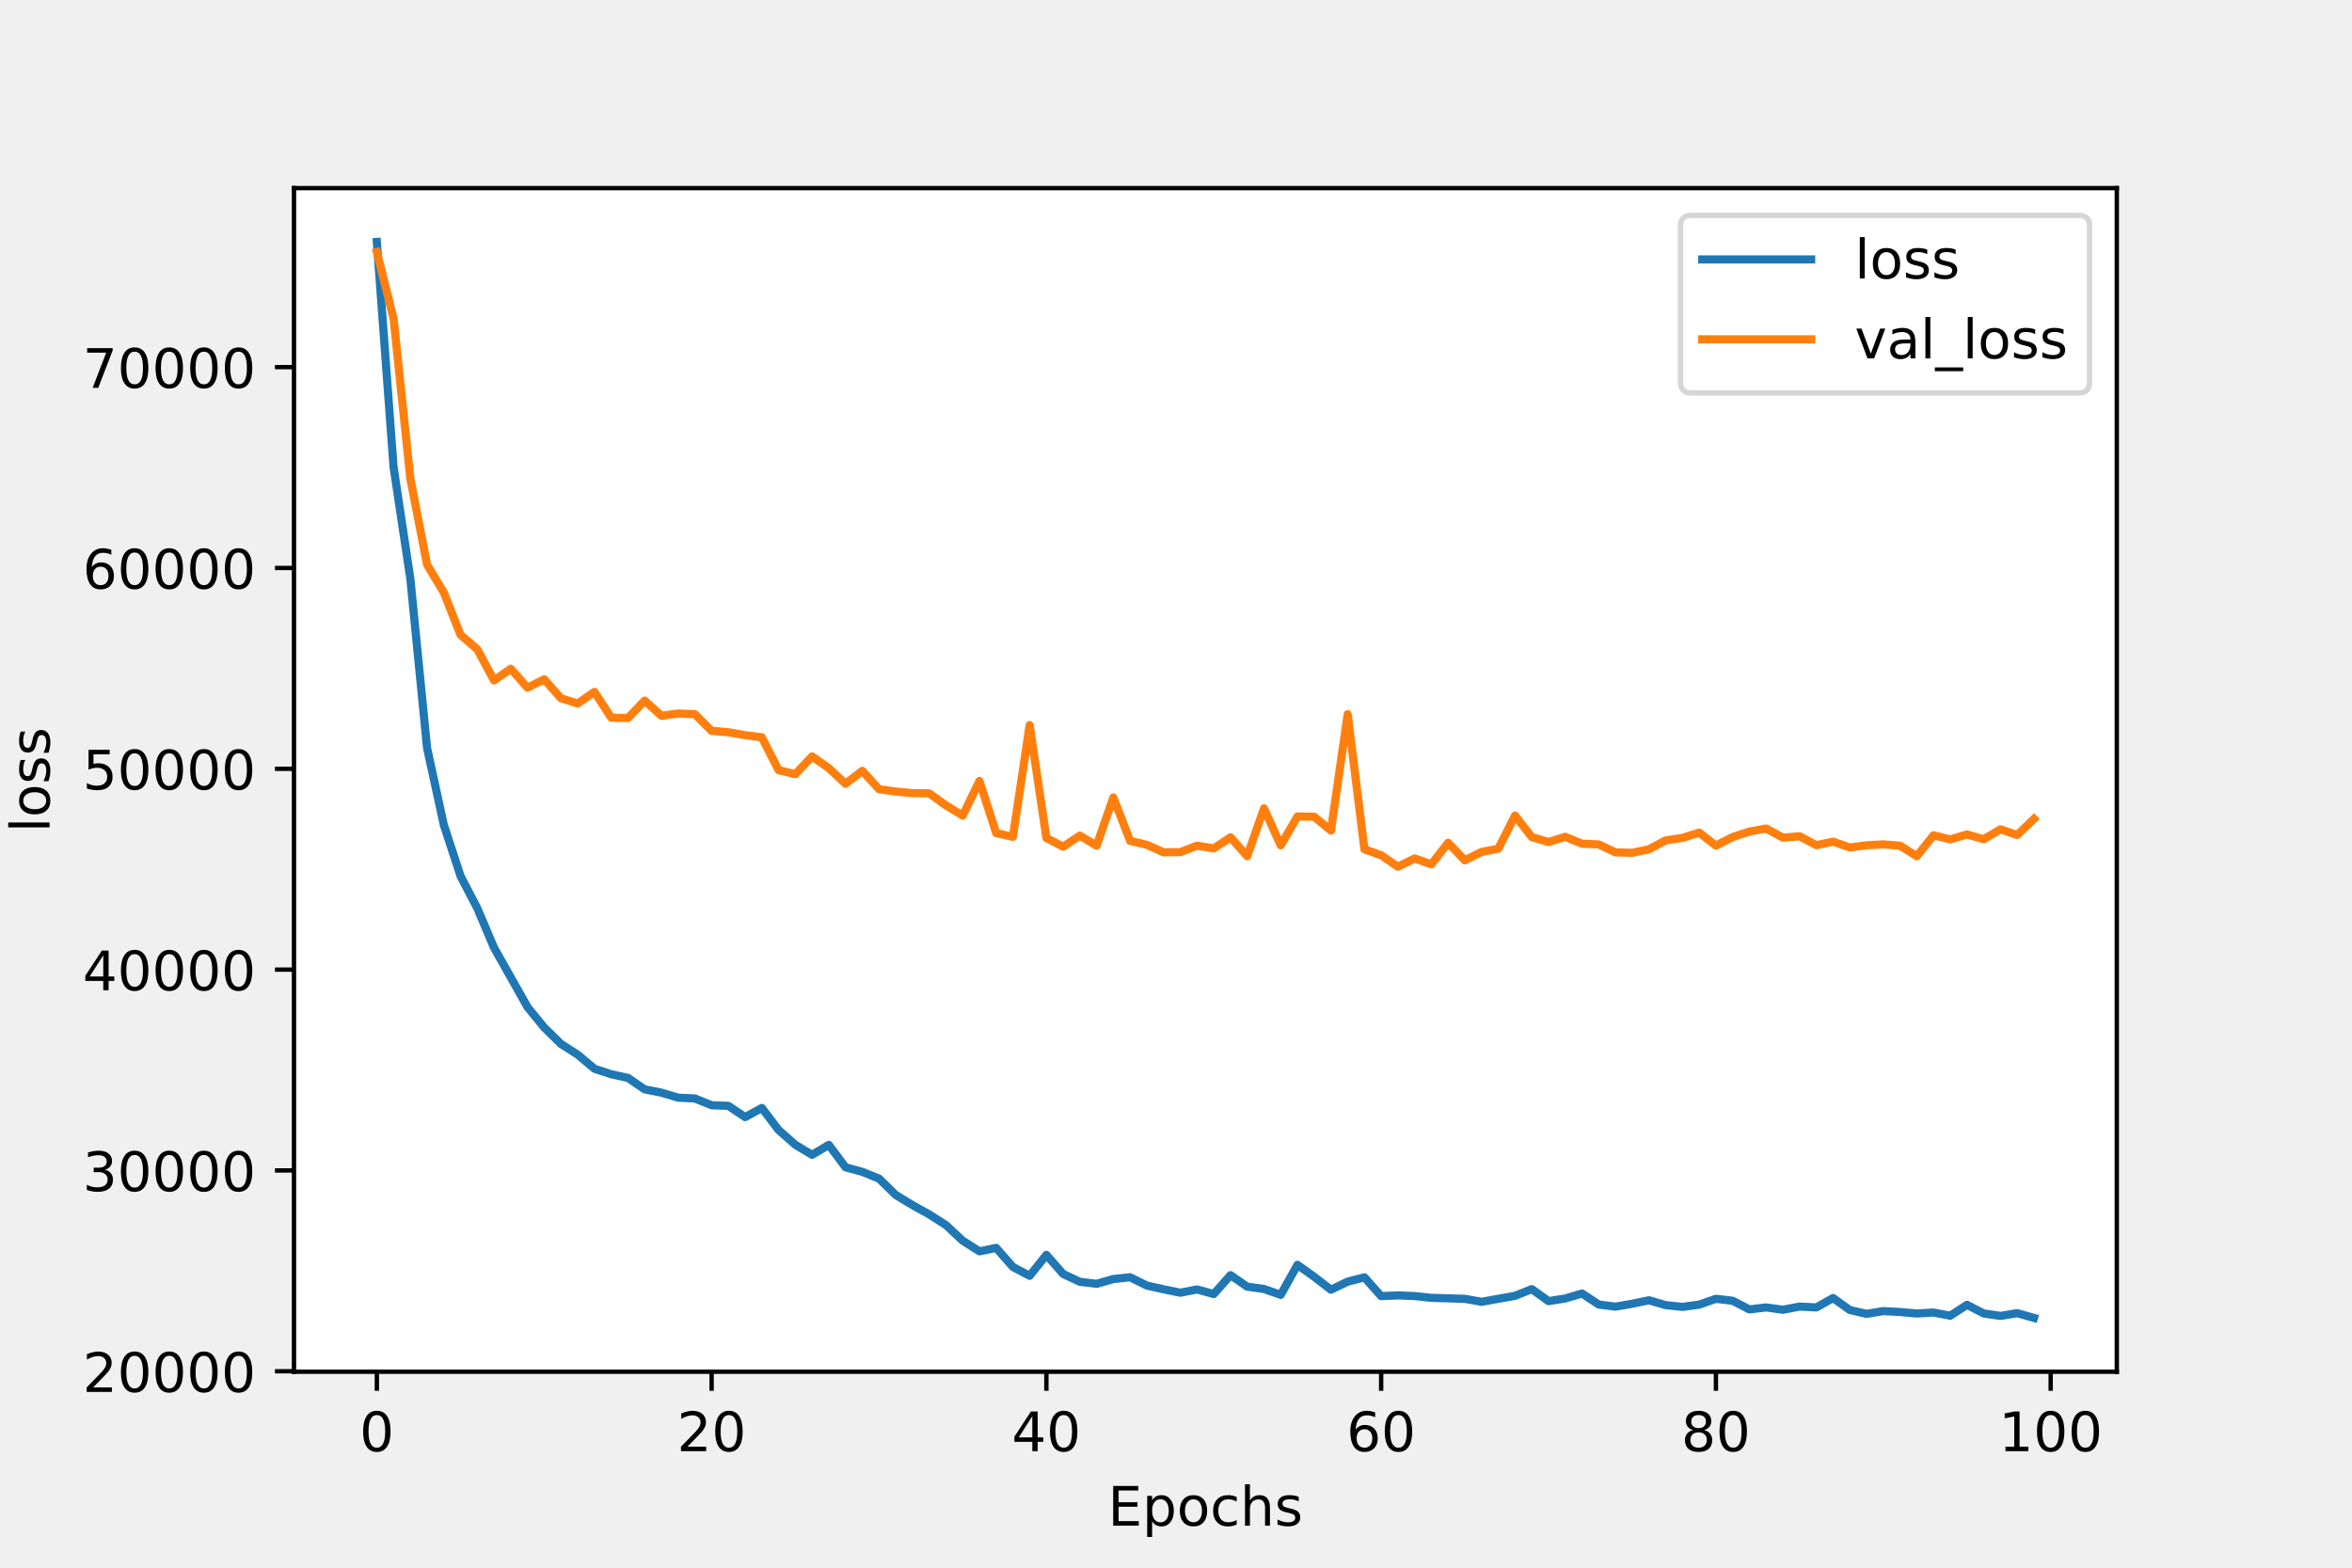
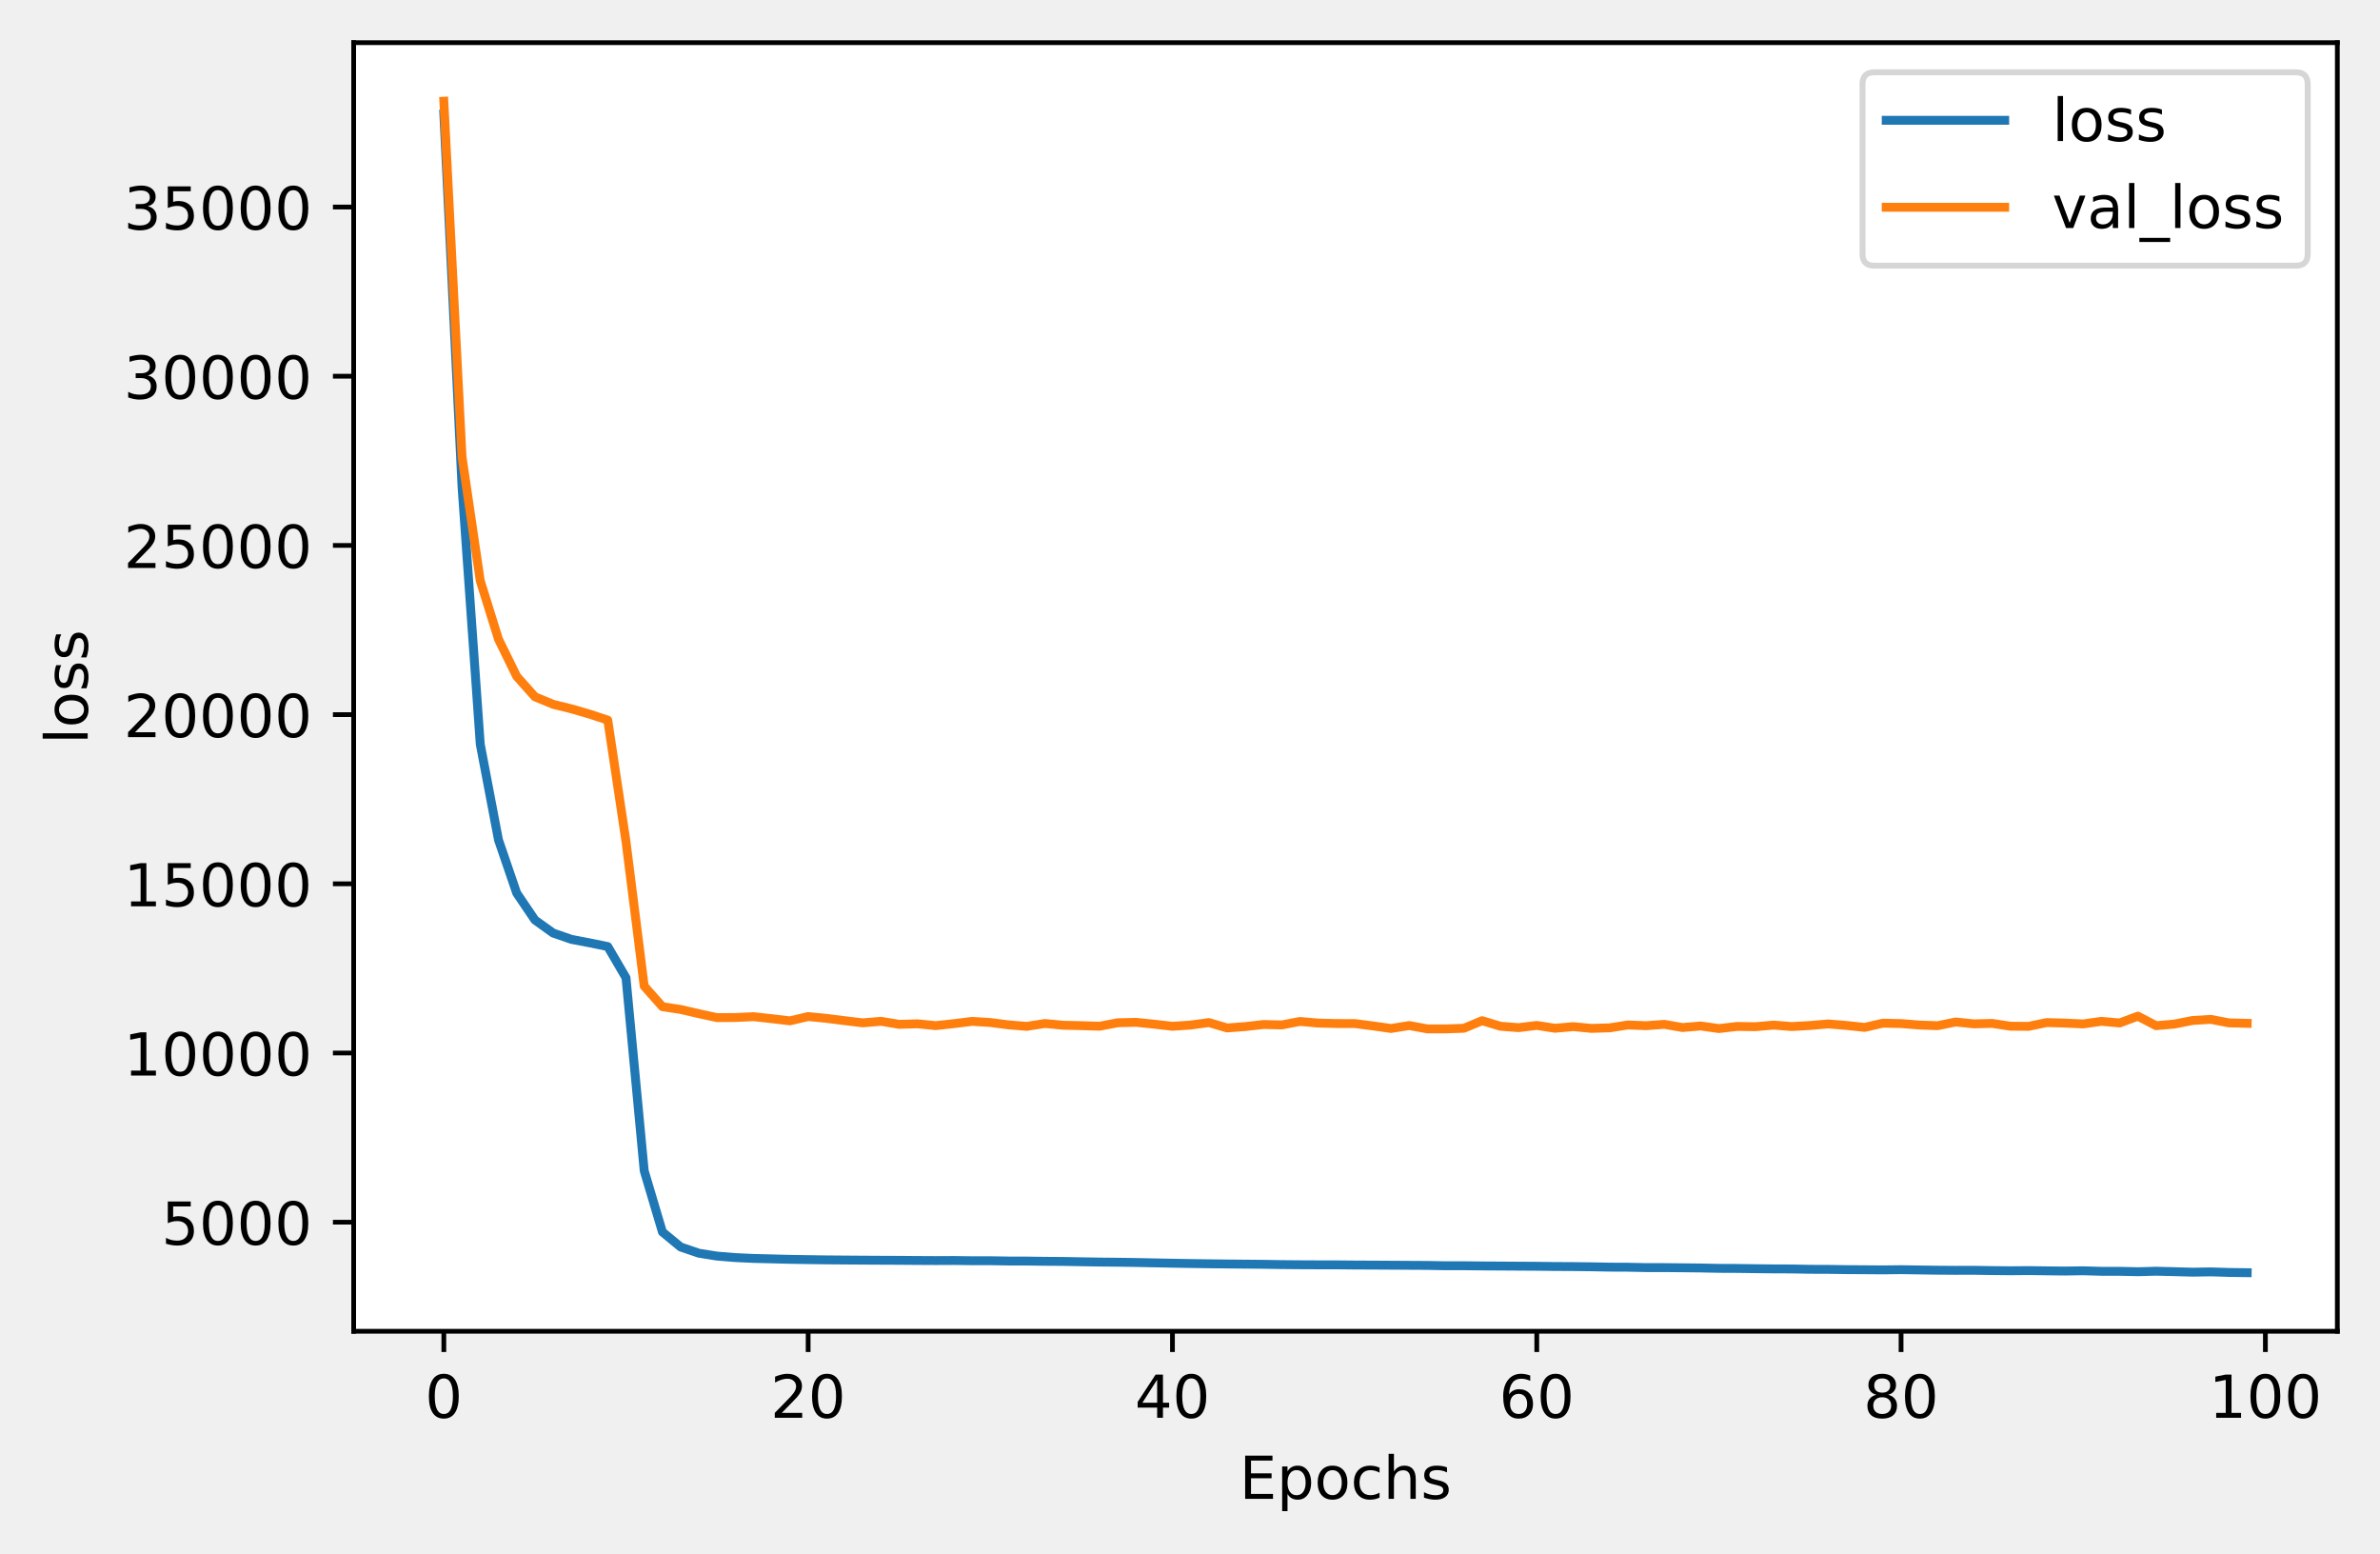
- <svg xmlns="http://www.w3.org/2000/svg" xmlns:xlink="http://www.w3.org/1999/xlink" height="288pt" version="1.1" viewBox="0 0 432 288" width="432pt">
+ <svg xmlns="http://www.w3.org/2000/svg" xmlns:xlink="http://www.w3.org/1999/xlink" height="262.196pt" version="1.1" viewBox="0 0 401.691 262.196" width="401.691pt">
  <defs>
    <style type="text/css">*{stroke-linecap:butt;stroke-linejoin:round;}</style>
  </defs>
  <g id="figure_1">
    <g id="patch_1">
-       <path d="M 0 288  L 432 288  L 432 0  L 0 0  z " style="fill:none;" />
+       <path d="M 0 262.196  L 401.691 262.196  L 401.691 0  L 0 0  z " style="fill:none;" />
    </g>
    <g id="axes_1">
      <g id="patch_2">
-         <path d="M 54 252  L 388.8 252  L 388.8 34.56  L 54 34.56  z " style="fill:#ffffff;" />
+         <path d="M 59.691 224.64  L 394.491 224.64  L 394.491 7.2  L 59.691 7.2  z " style="fill:#ffffff;" />
      </g>
      <g id="matplotlib.axis_1">
        <g id="xtick_1">
          <g id="line2d_1">
            <defs>
-               <path d="M 0 0  L 0 3.5  " id="m9d37ea3f19" style="stroke:#000000;stroke-width:0.8;" />
-             </defs>
-             <g>
-               <use style="stroke:#000000;stroke-width:0.8;" x="69.218" xlink:href="#m9d37ea3f19" y="252" />
+               <path d="M 0 0  L 0 3.5  " id="m292ec22b53" style="stroke:#000000;stroke-width:0.8;" />
+             </defs>
+             <g>
+               <use style="stroke:#000000;stroke-width:0.8;" x="74.909" xlink:href="#m292ec22b53" y="224.64" />
            </g>
          </g>
          <g id="text_1">
-             <g transform="translate(66.03693 266.5984)scale(0.1 -0.1)">
+             <g transform="translate(71.72756 239.2384)scale(0.1 -0.1)">
              <defs>
                <path d="M 31.781 66.406  Q 24.172 66.406 20.328 58.906  Q 16.5 51.422 16.5 36.375  Q 16.5 21.391 20.328 13.891  Q 24.172 6.391 31.781 6.391  Q 39.453 6.391 43.281 13.891  Q 47.125 21.391 47.125 36.375  Q 47.125 51.422 43.281 58.906  Q 39.453 66.406 31.781 66.406  z M 31.781 74.219  Q 44.047 74.219 50.516 64.516  Q 56.984 54.828 56.984 36.375  Q 56.984 17.969 50.516 8.266  Q 44.047 -1.422 31.781 -1.422  Q 19.531 -1.422 13.062 8.266  Q 6.594 17.969 6.594 36.375  Q 6.594 54.828 13.062 64.516  Q 19.531 74.219 31.781 74.219  z " id="DejaVuSans-48" />
              </defs>
              <use xlink:href="#DejaVuSans-48" />
            </g>
          </g>
        </g>
        <g id="xtick_2">
          <g id="line2d_2">
            <g>
-               <use style="stroke:#000000;stroke-width:0.8;" x="130.706" xlink:href="#m9d37ea3f19" y="252" />
+               <use style="stroke:#000000;stroke-width:0.8;" x="136.396" xlink:href="#m292ec22b53" y="224.64" />
            </g>
          </g>
          <g id="text_2">
-             <g transform="translate(124.3433 266.5984)scale(0.1 -0.1)">
+             <g transform="translate(130.0339 239.2384)scale(0.1 -0.1)">
              <defs>
                <path d="M 19.188 8.297  L 53.609 8.297  L 53.609 0  L 7.328 0  L 7.328 8.297  Q 12.938 14.109 22.625 23.891  Q 32.328 33.688 34.812 36.531  Q 39.547 41.844 41.422 45.531  Q 43.312 49.219 43.312 52.781  Q 43.312 58.594 39.234 62.25  Q 35.156 65.922 28.609 65.922  Q 23.969 65.922 18.812 64.312  Q 13.672 62.703 7.812 59.422  L 7.812 69.391  Q 13.766 71.781 18.938 73  Q 24.125 74.219 28.422 74.219  Q 39.75 74.219 46.484 68.547  Q 53.219 62.891 53.219 53.422  Q 53.219 48.922 51.531 44.891  Q 49.859 40.875 45.406 35.406  Q 44.188 33.984 37.641 27.219  Q 31.109 20.453 19.188 8.297  z " id="DejaVuSans-50" />
              </defs>
              <use xlink:href="#DejaVuSans-50" />
              <use x="63.623" xlink:href="#DejaVuSans-48" />
            </g>
          </g>
        </g>
        <g id="xtick_3">
          <g id="line2d_3">
            <g>
-               <use style="stroke:#000000;stroke-width:0.8;" x="192.193" xlink:href="#m9d37ea3f19" y="252" />
+               <use style="stroke:#000000;stroke-width:0.8;" x="197.884" xlink:href="#m292ec22b53" y="224.64" />
            </g>
          </g>
          <g id="text_3">
-             <g transform="translate(185.8309 266.5984)scale(0.1 -0.1)">
+             <g transform="translate(191.5215 239.2384)scale(0.1 -0.1)">
              <defs>
                <path d="M 37.797 64.312  L 12.891 25.391  L 37.797 25.391  z M 35.203 72.906  L 47.609 72.906  L 47.609 25.391  L 58.016 25.391  L 58.016 17.188  L 47.609 17.188  L 47.609 0  L 37.797 0  L 37.797 17.188  L 4.891 17.188  L 4.891 26.703  z " id="DejaVuSans-52" />
              </defs>
              <use xlink:href="#DejaVuSans-52" />
              <use x="63.623" xlink:href="#DejaVuSans-48" />
            </g>
          </g>
        </g>
        <g id="xtick_4">
          <g id="line2d_4">
            <g>
-               <use style="stroke:#000000;stroke-width:0.8;" x="253.681" xlink:href="#m9d37ea3f19" y="252" />
+               <use style="stroke:#000000;stroke-width:0.8;" x="259.372" xlink:href="#m292ec22b53" y="224.64" />
            </g>
          </g>
          <g id="text_4">
-             <g transform="translate(247.3185 266.5984)scale(0.1 -0.1)">
+             <g transform="translate(253.0091 239.2384)scale(0.1 -0.1)">
              <defs>
                <path d="M 33.016 40.375  Q 26.375 40.375 22.484 35.828  Q 18.609 31.297 18.609 23.391  Q 18.609 15.531 22.484 10.953  Q 26.375 6.391 33.016 6.391  Q 39.656 6.391 43.531 10.953  Q 47.406 15.531 47.406 23.391  Q 47.406 31.297 43.531 35.828  Q 39.656 40.375 33.016 40.375  z M 52.594 71.297  L 52.594 62.312  Q 48.875 64.062 45.094 64.984  Q 41.312 65.922 37.594 65.922  Q 27.828 65.922 22.672 59.328  Q 17.531 52.734 16.797 39.406  Q 19.672 43.656 24.016 45.922  Q 28.375 48.188 33.594 48.188  Q 44.578 48.188 50.953 41.516  Q 57.328 34.859 57.328 23.391  Q 57.328 12.156 50.688 5.359  Q 44.047 -1.422 33.016 -1.422  Q 20.359 -1.422 13.672 8.266  Q 6.984 17.969 6.984 36.375  Q 6.984 53.656 15.188 63.938  Q 23.391 74.219 37.203 74.219  Q 40.922 74.219 44.703 73.484  Q 48.484 72.75 52.594 71.297  z " id="DejaVuSans-54" />
              </defs>
              <use xlink:href="#DejaVuSans-54" />
              <use x="63.623" xlink:href="#DejaVuSans-48" />
            </g>
          </g>
        </g>
        <g id="xtick_5">
          <g id="line2d_5">
            <g>
-               <use style="stroke:#000000;stroke-width:0.8;" x="315.169" xlink:href="#m9d37ea3f19" y="252" />
+               <use style="stroke:#000000;stroke-width:0.8;" x="320.859" xlink:href="#m292ec22b53" y="224.64" />
            </g>
          </g>
          <g id="text_5">
-             <g transform="translate(308.8061 266.5984)scale(0.1 -0.1)">
+             <g transform="translate(314.4967 239.2384)scale(0.1 -0.1)">
              <defs>
                <path d="M 31.781 34.625  Q 24.75 34.625 20.719 30.859  Q 16.703 27.094 16.703 20.516  Q 16.703 13.922 20.719 10.156  Q 24.75 6.391 31.781 6.391  Q 38.812 6.391 42.859 10.172  Q 46.922 13.969 46.922 20.516  Q 46.922 27.094 42.891 30.859  Q 38.875 34.625 31.781 34.625  z M 21.922 38.812  Q 15.578 40.375 12.031 44.719  Q 8.5 49.078 8.5 55.328  Q 8.5 64.062 14.719 69.141  Q 20.953 74.219 31.781 74.219  Q 42.672 74.219 48.875 69.141  Q 55.078 64.062 55.078 55.328  Q 55.078 49.078 51.531 44.719  Q 48 40.375 41.703 38.812  Q 48.828 37.156 52.797 32.312  Q 56.781 27.484 56.781 20.516  Q 56.781 9.906 50.312 4.234  Q 43.844 -1.422 31.781 -1.422  Q 19.734 -1.422 13.25 4.234  Q 6.781 9.906 6.781 20.516  Q 6.781 27.484 10.781 32.312  Q 14.797 37.156 21.922 38.812  z M 18.312 54.391  Q 18.312 48.734 21.844 45.562  Q 25.391 42.391 31.781 42.391  Q 38.141 42.391 41.719 45.562  Q 45.312 48.734 45.312 54.391  Q 45.312 60.062 41.719 63.234  Q 38.141 66.406 31.781 66.406  Q 25.391 66.406 21.844 63.234  Q 18.312 60.062 18.312 54.391  z " id="DejaVuSans-56" />
              </defs>
              <use xlink:href="#DejaVuSans-56" />
              <use x="63.623" xlink:href="#DejaVuSans-48" />
            </g>
          </g>
        </g>
        <g id="xtick_6">
          <g id="line2d_6">
            <g>
-               <use style="stroke:#000000;stroke-width:0.8;" x="376.656" xlink:href="#m9d37ea3f19" y="252" />
+               <use style="stroke:#000000;stroke-width:0.8;" x="382.347" xlink:href="#m292ec22b53" y="224.64" />
            </g>
          </g>
          <g id="text_6">
-             <g transform="translate(367.1124 266.5984)scale(0.1 -0.1)">
+             <g transform="translate(372.8031 239.2384)scale(0.1 -0.1)">
              <defs>
                <path d="M 12.406 8.297  L 28.516 8.297  L 28.516 63.922  L 10.984 60.406  L 10.984 69.391  L 28.422 72.906  L 38.281 72.906  L 38.281 8.297  L 54.391 8.297  L 54.391 0  L 12.406 0  z " id="DejaVuSans-49" />
              </defs>
              <use xlink:href="#DejaVuSans-49" />
              <use x="63.623" xlink:href="#DejaVuSans-48" />
              <use x="127.246" xlink:href="#DejaVuSans-48" />
            </g>
          </g>
        </g>
        <g id="text_7">
-           <g transform="translate(203.4844 280.2766)scale(0.1 -0.1)">
+           <g transform="translate(209.175 252.9166)scale(0.1 -0.1)">
            <defs>
              <path d="M 9.812 72.906  L 55.906 72.906  L 55.906 64.594  L 19.672 64.594  L 19.672 43.016  L 54.391 43.016  L 54.391 34.719  L 19.672 34.719  L 19.672 8.297  L 56.781 8.297  L 56.781 0  L 9.812 0  z " id="DejaVuSans-69" />
              <path d="M 18.109 8.203  L 18.109 -20.797  L 9.078 -20.797  L 9.078 54.688  L 18.109 54.688  L 18.109 46.391  Q 20.953 51.266 25.266 53.625  Q 29.594 56 35.594 56  Q 45.562 56 51.781 48.094  Q 58.016 40.188 58.016 27.297  Q 58.016 14.406 51.781 6.484  Q 45.562 -1.422 35.594 -1.422  Q 29.594 -1.422 25.266 0.953  Q 20.953 3.328 18.109 8.203  z M 48.688 27.297  Q 48.688 37.203 44.609 42.844  Q 40.531 48.484 33.406 48.484  Q 26.266 48.484 22.188 42.844  Q 18.109 37.203 18.109 27.297  Q 18.109 17.391 22.188 11.75  Q 26.266 6.109 33.406 6.109  Q 40.531 6.109 44.609 11.75  Q 48.688 17.391 48.688 27.297  z " id="DejaVuSans-112" />
              <path d="M 30.609 48.391  Q 23.391 48.391 19.188 42.75  Q 14.984 37.109 14.984 27.297  Q 14.984 17.484 19.156 11.844  Q 23.344 6.203 30.609 6.203  Q 37.797 6.203 41.984 11.859  Q 46.188 17.531 46.188 27.297  Q 46.188 37.016 41.984 42.703  Q 37.797 48.391 30.609 48.391  z M 30.609 56  Q 42.328 56 49.016 48.375  Q 55.719 40.766 55.719 27.297  Q 55.719 13.875 49.016 6.219  Q 42.328 -1.422 30.609 -1.422  Q 18.844 -1.422 12.172 6.219  Q 5.516 13.875 5.516 27.297  Q 5.516 40.766 12.172 48.375  Q 18.844 56 30.609 56  z " id="DejaVuSans-111" />
              <path d="M 48.781 52.594  L 48.781 44.188  Q 44.969 46.297 41.141 47.344  Q 37.312 48.391 33.406 48.391  Q 24.656 48.391 19.812 42.844  Q 14.984 37.312 14.984 27.297  Q 14.984 17.281 19.812 11.734  Q 24.656 6.203 33.406 6.203  Q 37.312 6.203 41.141 7.25  Q 44.969 8.297 48.781 10.406  L 48.781 2.094  Q 45.016 0.344 40.984 -0.531  Q 36.969 -1.422 32.422 -1.422  Q 20.062 -1.422 12.781 6.344  Q 5.516 14.109 5.516 27.297  Q 5.516 40.672 12.859 48.328  Q 20.219 56 33.016 56  Q 37.156 56 41.109 55.141  Q 45.062 54.297 48.781 52.594  z " id="DejaVuSans-99" />
              <path d="M 54.891 33.016  L 54.891 0  L 45.906 0  L 45.906 32.719  Q 45.906 40.484 42.875 44.328  Q 39.844 48.188 33.797 48.188  Q 26.516 48.188 22.312 43.547  Q 18.109 38.922 18.109 30.906  L 18.109 0  L 9.078 0  L 9.078 75.984  L 18.109 75.984  L 18.109 46.188  Q 21.344 51.125 25.703 53.562  Q 30.078 56 35.797 56  Q 45.219 56 50.047 50.172  Q 54.891 44.344 54.891 33.016  z " id="DejaVuSans-104" />
              <path d="M 44.281 53.078  L 44.281 44.578  Q 40.484 46.531 36.375 47.5  Q 32.281 48.484 27.875 48.484  Q 21.188 48.484 17.844 46.438  Q 14.5 44.391 14.5 40.281  Q 14.5 37.156 16.891 35.375  Q 19.281 33.594 26.516 31.984  L 29.594 31.297  Q 39.156 29.25 43.188 25.516  Q 47.219 21.781 47.219 15.094  Q 47.219 7.469 41.188 3.016  Q 35.156 -1.422 24.609 -1.422  Q 20.219 -1.422 15.453 -0.562  Q 10.688 0.297 5.422 2  L 5.422 11.281  Q 10.406 8.688 15.234 7.391  Q 20.062 6.109 24.812 6.109  Q 31.156 6.109 34.562 8.281  Q 37.984 10.453 37.984 14.406  Q 37.984 18.062 35.516 20.016  Q 33.062 21.969 24.703 23.781  L 21.578 24.516  Q 13.234 26.266 9.516 29.906  Q 5.812 33.547 5.812 39.891  Q 5.812 47.609 11.281 51.797  Q 16.75 56 26.812 56  Q 31.781 56 36.172 55.266  Q 40.578 54.547 44.281 53.078  z " id="DejaVuSans-115" />
            </defs>
            <use xlink:href="#DejaVuSans-69" />
            <use x="63.184" xlink:href="#DejaVuSans-112" />
            <use x="126.66" xlink:href="#DejaVuSans-111" />
            <use x="187.842" xlink:href="#DejaVuSans-99" />
            <use x="242.822" xlink:href="#DejaVuSans-104" />
            <use x="306.201" xlink:href="#DejaVuSans-115" />
          </g>
        </g>
      </g>
      <g id="matplotlib.axis_2">
        <g id="ytick_1">
          <g id="line2d_7">
            <defs>
-               <path d="M 0 0  L -3.5 0  " id="md86154ff56" style="stroke:#000000;stroke-width:0.8;" />
-             </defs>
-             <g>
-               <use style="stroke:#000000;stroke-width:0.8;" x="54" xlink:href="#md86154ff56" y="251.912" />
+               <path d="M 0 0  L -3.5 0  " id="mafc9e30950" style="stroke:#000000;stroke-width:0.8;" />
+             </defs>
+             <g>
+               <use style="stroke:#000000;stroke-width:0.8;" x="59.691" xlink:href="#mafc9e30950" y="206.235" />
            </g>
          </g>
          <g id="text_8">
-             <g transform="translate(15.1875 255.7113)scale(0.1 -0.1)">
-               <use xlink:href="#DejaVuSans-50" />
-               <use x="63.623" xlink:href="#DejaVuSans-48" />
-               <use x="127.246" xlink:href="#DejaVuSans-48" />
-               <use x="190.869" xlink:href="#DejaVuSans-48" />
-               <use x="254.492" xlink:href="#DejaVuSans-48" />
+             <g transform="translate(27.24063 210.0345)scale(0.1 -0.1)">
+               <defs>
+                 <path d="M 10.797 72.906  L 49.516 72.906  L 49.516 64.594  L 19.828 64.594  L 19.828 46.734  Q 21.969 47.469 24.109 47.828  Q 26.266 48.188 28.422 48.188  Q 40.625 48.188 47.75 41.5  Q 54.891 34.812 54.891 23.391  Q 54.891 11.625 47.562 5.094  Q 40.234 -1.422 26.906 -1.422  Q 22.312 -1.422 17.547 -0.641  Q 12.797 0.141 7.719 1.703  L 7.719 11.625  Q 12.109 9.234 16.797 8.062  Q 21.484 6.891 26.703 6.891  Q 35.156 6.891 40.078 11.328  Q 45.016 15.766 45.016 23.391  Q 45.016 31 40.078 35.438  Q 35.156 39.891 26.703 39.891  Q 22.75 39.891 18.812 39.016  Q 14.891 38.141 10.797 36.281  z " id="DejaVuSans-53" />
+               </defs>
+               <use xlink:href="#DejaVuSans-53" />
+               <use x="63.623" xlink:href="#DejaVuSans-48" />
+               <use x="127.246" xlink:href="#DejaVuSans-48" />
+               <use x="190.869" xlink:href="#DejaVuSans-48" />
            </g>
          </g>
        </g>
        <g id="ytick_2">
          <g id="line2d_8">
            <g>
-               <use style="stroke:#000000;stroke-width:0.8;" x="54" xlink:href="#md86154ff56" y="215.019" />
+               <use style="stroke:#000000;stroke-width:0.8;" x="59.691" xlink:href="#mafc9e30950" y="177.685" />
            </g>
          </g>
          <g id="text_9">
-             <g transform="translate(15.1875 218.8184)scale(0.1 -0.1)">
-               <defs>
-                 <path d="M 40.578 39.312  Q 47.656 37.797 51.625 33  Q 55.609 28.219 55.609 21.188  Q 55.609 10.406 48.188 4.484  Q 40.766 -1.422 27.094 -1.422  Q 22.516 -1.422 17.656 -0.516  Q 12.797 0.391 7.625 2.203  L 7.625 11.719  Q 11.719 9.328 16.594 8.109  Q 21.484 6.891 26.812 6.891  Q 36.078 6.891 40.938 10.547  Q 45.797 14.203 45.797 21.188  Q 45.797 27.641 41.281 31.266  Q 36.766 34.906 28.719 34.906  L 20.219 34.906  L 20.219 43.016  L 29.109 43.016  Q 36.375 43.016 40.234 45.922  Q 44.094 48.828 44.094 54.297  Q 44.094 59.906 40.109 62.906  Q 36.141 65.922 28.719 65.922  Q 24.656 65.922 20.016 65.031  Q 15.375 64.156 9.812 62.312  L 9.812 71.094  Q 15.438 72.656 20.344 73.438  Q 25.25 74.219 29.594 74.219  Q 40.828 74.219 47.359 69.109  Q 53.906 64.016 53.906 55.328  Q 53.906 49.266 50.438 45.094  Q 46.969 40.922 40.578 39.312  z " id="DejaVuSans-51" />
-               </defs>
-               <use xlink:href="#DejaVuSans-51" />
+             <g transform="translate(20.87813 181.4847)scale(0.1 -0.1)">
+               <use xlink:href="#DejaVuSans-49" />
              <use x="63.623" xlink:href="#DejaVuSans-48" />
              <use x="127.246" xlink:href="#DejaVuSans-48" />
              <use x="190.869" xlink:href="#DejaVuSans-48" />
              <use x="254.492" xlink:href="#DejaVuSans-48" />
            </g>
          </g>
        </g>
        <g id="ytick_3">
          <g id="line2d_9">
            <g>
-               <use style="stroke:#000000;stroke-width:0.8;" x="54" xlink:href="#md86154ff56" y="178.126" />
+               <use style="stroke:#000000;stroke-width:0.8;" x="59.691" xlink:href="#mafc9e30950" y="149.136" />
            </g>
          </g>
          <g id="text_10">
-             <g transform="translate(15.1875 181.9254)scale(0.1 -0.1)">
-               <use xlink:href="#DejaVuSans-52" />
-               <use x="63.623" xlink:href="#DejaVuSans-48" />
+             <g transform="translate(20.87813 152.9348)scale(0.1 -0.1)">
+               <use xlink:href="#DejaVuSans-49" />
+               <use x="63.623" xlink:href="#DejaVuSans-53" />
              <use x="127.246" xlink:href="#DejaVuSans-48" />
              <use x="190.869" xlink:href="#DejaVuSans-48" />
              <use x="254.492" xlink:href="#DejaVuSans-48" />
            </g>
          </g>
        </g>
        <g id="ytick_4">
          <g id="line2d_10">
            <g>
-               <use style="stroke:#000000;stroke-width:0.8;" x="54" xlink:href="#md86154ff56" y="141.233" />
+               <use style="stroke:#000000;stroke-width:0.8;" x="59.691" xlink:href="#mafc9e30950" y="120.586" />
            </g>
          </g>
          <g id="text_11">
-             <g transform="translate(15.1875 145.0325)scale(0.1 -0.1)">
-               <defs>
-                 <path d="M 10.797 72.906  L 49.516 72.906  L 49.516 64.594  L 19.828 64.594  L 19.828 46.734  Q 21.969 47.469 24.109 47.828  Q 26.266 48.188 28.422 48.188  Q 40.625 48.188 47.75 41.5  Q 54.891 34.812 54.891 23.391  Q 54.891 11.625 47.562 5.094  Q 40.234 -1.422 26.906 -1.422  Q 22.312 -1.422 17.547 -0.641  Q 12.797 0.141 7.719 1.703  L 7.719 11.625  Q 12.109 9.234 16.797 8.062  Q 21.484 6.891 26.703 6.891  Q 35.156 6.891 40.078 11.328  Q 45.016 15.766 45.016 23.391  Q 45.016 31 40.078 35.438  Q 35.156 39.891 26.703 39.891  Q 22.75 39.891 18.812 39.016  Q 14.891 38.141 10.797 36.281  z " id="DejaVuSans-53" />
-               </defs>
-               <use xlink:href="#DejaVuSans-53" />
+             <g transform="translate(20.87813 124.3849)scale(0.1 -0.1)">
+               <use xlink:href="#DejaVuSans-50" />
              <use x="63.623" xlink:href="#DejaVuSans-48" />
              <use x="127.246" xlink:href="#DejaVuSans-48" />
              <use x="190.869" xlink:href="#DejaVuSans-48" />
              <use x="254.492" xlink:href="#DejaVuSans-48" />
            </g>
          </g>
        </g>
        <g id="ytick_5">
          <g id="line2d_11">
            <g>
-               <use style="stroke:#000000;stroke-width:0.8;" x="54" xlink:href="#md86154ff56" y="104.34" />
+               <use style="stroke:#000000;stroke-width:0.8;" x="59.691" xlink:href="#mafc9e30950" y="92.036" />
            </g>
          </g>
          <g id="text_12">
-             <g transform="translate(15.1875 108.1395)scale(0.1 -0.1)">
-               <use xlink:href="#DejaVuSans-54" />
-               <use x="63.623" xlink:href="#DejaVuSans-48" />
+             <g transform="translate(20.87813 95.835)scale(0.1 -0.1)">
+               <use xlink:href="#DejaVuSans-50" />
+               <use x="63.623" xlink:href="#DejaVuSans-53" />
              <use x="127.246" xlink:href="#DejaVuSans-48" />
              <use x="190.869" xlink:href="#DejaVuSans-48" />
              <use x="254.492" xlink:href="#DejaVuSans-48" />
            </g>
          </g>
        </g>
        <g id="ytick_6">
          <g id="line2d_12">
            <g>
-               <use style="stroke:#000000;stroke-width:0.8;" x="54" xlink:href="#md86154ff56" y="67.447" />
+               <use style="stroke:#000000;stroke-width:0.8;" x="59.691" xlink:href="#mafc9e30950" y="63.486" />
            </g>
          </g>
          <g id="text_13">
-             <g transform="translate(15.1875 71.24656)scale(0.1 -0.1)">
-               <defs>
-                 <path d="M 8.203 72.906  L 55.078 72.906  L 55.078 68.703  L 28.609 0  L 18.312 0  L 43.219 64.594  L 8.203 64.594  z " id="DejaVuSans-55" />
-               </defs>
-               <use xlink:href="#DejaVuSans-55" />
-               <use x="63.623" xlink:href="#DejaVuSans-48" />
-               <use x="127.246" xlink:href="#DejaVuSans-48" />
-               <use x="190.869" xlink:href="#DejaVuSans-48" />
-               <use x="254.492" xlink:href="#DejaVuSans-48" />
-             </g>
-           </g>
-         </g>
-         <g id="text_14">
-           <g transform="translate(9.107812 152.9378)rotate(-90)scale(0.1 -0.1)">
+             <g transform="translate(20.87813 67.28512)scale(0.1 -0.1)">
+               <defs>
+                 <path d="M 40.578 39.312  Q 47.656 37.797 51.625 33  Q 55.609 28.219 55.609 21.188  Q 55.609 10.406 48.188 4.484  Q 40.766 -1.422 27.094 -1.422  Q 22.516 -1.422 17.656 -0.516  Q 12.797 0.391 7.625 2.203  L 7.625 11.719  Q 11.719 9.328 16.594 8.109  Q 21.484 6.891 26.812 6.891  Q 36.078 6.891 40.938 10.547  Q 45.797 14.203 45.797 21.188  Q 45.797 27.641 41.281 31.266  Q 36.766 34.906 28.719 34.906  L 20.219 34.906  L 20.219 43.016  L 29.109 43.016  Q 36.375 43.016 40.234 45.922  Q 44.094 48.828 44.094 54.297  Q 44.094 59.906 40.109 62.906  Q 36.141 65.922 28.719 65.922  Q 24.656 65.922 20.016 65.031  Q 15.375 64.156 9.812 62.312  L 9.812 71.094  Q 15.438 72.656 20.344 73.438  Q 25.25 74.219 29.594 74.219  Q 40.828 74.219 47.359 69.109  Q 53.906 64.016 53.906 55.328  Q 53.906 49.266 50.438 45.094  Q 46.969 40.922 40.578 39.312  z " id="DejaVuSans-51" />
+               </defs>
+               <use xlink:href="#DejaVuSans-51" />
+               <use x="63.623" xlink:href="#DejaVuSans-48" />
+               <use x="127.246" xlink:href="#DejaVuSans-48" />
+               <use x="190.869" xlink:href="#DejaVuSans-48" />
+               <use x="254.492" xlink:href="#DejaVuSans-48" />
+             </g>
+           </g>
+         </g>
+         <g id="ytick_7">
+           <g id="line2d_13">
+             <g>
+               <use style="stroke:#000000;stroke-width:0.8;" x="59.691" xlink:href="#mafc9e30950" y="34.936" />
+             </g>
+           </g>
+           <g id="text_14">
+             <g transform="translate(20.87813 38.73523)scale(0.1 -0.1)">
+               <use xlink:href="#DejaVuSans-51" />
+               <use x="63.623" xlink:href="#DejaVuSans-53" />
+               <use x="127.246" xlink:href="#DejaVuSans-48" />
+               <use x="190.869" xlink:href="#DejaVuSans-48" />
+               <use x="254.492" xlink:href="#DejaVuSans-48" />
+             </g>
+           </g>
+         </g>
+         <g id="text_15">
+           <g transform="translate(14.79844 125.5778)rotate(-90)scale(0.1 -0.1)">
            <defs>
              <path d="M 9.422 75.984  L 18.406 75.984  L 18.406 0  L 9.422 0  z " id="DejaVuSans-108" />
            </defs>
            <use xlink:href="#DejaVuSans-108" />
            <use x="27.783" xlink:href="#DejaVuSans-111" />
            <use x="88.965" xlink:href="#DejaVuSans-115" />
            <use x="141.064" xlink:href="#DejaVuSans-115" />
          </g>
        </g>
      </g>
-       <g id="line2d_13">
-         <path clip-path="url(#p60313cee8a)" d="M 69.218 44.444  L 72.293 85.846  L 75.367 106.291  L 78.441 137.407  L 81.516 151.544  L 84.59 160.936  L 87.664 166.85  L 90.739 174.096  L 93.813 179.549  L 96.888 185.013  L 99.962 188.77  L 103.036 191.79  L 106.111 193.753  L 109.185 196.338  L 112.26 197.35  L 115.334 198.017  L 118.408 200.125  L 121.483 200.734  L 124.557 201.652  L 127.631 201.8  L 130.706 203.049  L 133.78 203.157  L 136.855 205.221  L 139.929 203.542  L 143.003 207.589  L 146.078 210.304  L 149.152 212.154  L 152.226 210.324  L 155.301 214.443  L 158.375 215.277  L 161.45 216.524  L 164.524 219.525  L 167.598 221.393  L 170.673 223.098  L 173.747 225.061  L 176.821 227.928  L 179.896 229.88  L 182.97 229.25  L 186.045 232.757  L 189.119 234.378  L 192.193 230.535  L 195.268 234.035  L 198.342 235.482  L 201.417 235.849  L 204.491 234.975  L 207.565 234.644  L 210.64 236.166  L 213.714 236.855  L 216.788 237.483  L 219.863 236.885  L 222.937 237.728  L 226.012 234.262  L 229.086 236.374  L 232.16 236.8  L 235.235 237.876  L 238.309 232.367  L 241.383 234.558  L 244.458 236.932  L 247.532 235.451  L 250.607 234.656  L 253.681 238.114  L 256.755 237.975  L 259.83 238.1  L 262.904 238.428  L 265.979 238.513  L 269.053 238.613  L 272.127 239.157  L 275.202 238.6  L 278.276 238.059  L 281.35 236.825  L 284.425 239.029  L 287.499 238.544  L 290.574 237.628  L 293.648 239.655  L 296.722 240.047  L 299.797 239.511  L 302.871 238.873  L 305.945 239.767  L 309.02 240.09  L 312.094 239.673  L 315.169 238.605  L 318.243 238.962  L 321.317 240.554  L 324.392 240.187  L 327.466 240.615  L 330.54 240.031  L 333.615 240.188  L 336.689 238.464  L 339.764 240.664  L 342.838 241.367  L 345.912 240.861  L 348.987 241.027  L 352.061 241.304  L 355.136 241.126  L 358.21 241.712  L 361.284 239.711  L 364.359 241.301  L 367.433 241.746  L 370.507 241.24  L 373.582 242.116  " style="fill:none;stroke:#1f77b4;stroke-linecap:square;stroke-width:1.5;" />
-       </g>
      <g id="line2d_14">
-         <path clip-path="url(#p60313cee8a)" d="M 69.218 46.295  L 72.293 58.548  L 75.367 87.9  L 78.441 103.736  L 81.516 108.852  L 84.59 116.633  L 87.664 119.275  L 90.739 125  L 93.813 122.851  L 96.888 126.339  L 99.962 124.796  L 103.036 128.276  L 106.111 129.239  L 109.185 127.099  L 112.26 131.843  L 115.334 131.908  L 118.408 128.717  L 121.483 131.493  L 124.557 131.077  L 127.631 131.2  L 130.706 134.272  L 133.78 134.516  L 136.855 135.065  L 139.929 135.45  L 143.003 141.484  L 146.078 142.221  L 149.152 138.954  L 152.226 141.116  L 155.301 143.987  L 158.375 141.609  L 161.45 144.979  L 164.524 145.416  L 167.598 145.703  L 170.673 145.755  L 173.747 147.952  L 176.821 149.833  L 179.896 143.469  L 182.97 153.043  L 186.045 153.73  L 189.119 133.205  L 192.193 153.943  L 195.268 155.551  L 198.342 153.508  L 201.417 155.355  L 204.491 146.502  L 207.565 154.473  L 210.64 155.199  L 213.714 156.577  L 216.788 156.548  L 219.863 155.368  L 222.937 155.855  L 226.012 153.823  L 229.086 157.29  L 232.16 148.51  L 235.235 155.291  L 238.309 149.995  L 241.383 150.043  L 244.458 152.578  L 247.532 131.216  L 250.607 156.015  L 253.681 157.114  L 256.755 159.225  L 259.83 157.707  L 262.904 158.786  L 265.979 154.822  L 269.053 158.05  L 272.127 156.503  L 275.202 155.916  L 278.276 149.829  L 281.35 153.781  L 284.425 154.689  L 287.499 153.725  L 290.574 154.998  L 293.648 155.13  L 296.722 156.589  L 299.797 156.668  L 302.871 156.018  L 305.945 154.389  L 309.02 153.929  L 312.094 152.961  L 315.169 155.339  L 318.243 153.778  L 321.317 152.769  L 324.392 152.21  L 327.466 153.884  L 330.54 153.638  L 333.615 155.266  L 336.689 154.623  L 339.764 155.693  L 342.838 155.286  L 345.912 155.117  L 348.987 155.365  L 352.061 157.307  L 355.136 153.445  L 358.21 154.204  L 361.284 153.297  L 364.359 154.174  L 367.433 152.354  L 370.507 153.396  L 373.582 150.441  " style="fill:none;stroke:#ff7f0e;stroke-linecap:square;stroke-width:1.5;" />
+         <path clip-path="url(#p9e2fd66368)" d="M 74.909 19.229  L 77.983 82.172  L 81.058 125.586  L 84.132 141.726  L 87.206 150.698  L 90.281 155.241  L 93.355 157.441  L 96.429 158.504  L 99.504 159.093  L 102.578 159.726  L 105.653 164.99  L 108.727 197.561  L 111.801 207.883  L 114.876 210.417  L 117.95 211.466  L 121.025 211.955  L 124.099 212.206  L 127.173 212.348  L 130.248 212.424  L 133.322 212.503  L 136.396 212.552  L 139.471 212.593  L 142.545 212.617  L 145.62 212.64  L 148.694 212.656  L 151.768 212.669  L 154.843 212.694  L 157.917 212.71  L 160.991 212.696  L 164.066 212.736  L 167.14 212.735  L 170.215 212.784  L 173.289 212.792  L 176.363 212.834  L 179.438 212.855  L 182.512 212.911  L 185.586 212.961  L 188.661 212.989  L 191.735 213.034  L 194.81 213.097  L 197.884 213.156  L 200.958 213.209  L 204.033 213.251  L 207.107 213.286  L 210.182 213.313  L 213.256 213.342  L 216.33 213.389  L 219.405 213.415  L 222.479 213.429  L 225.553 213.432  L 228.628 213.461  L 231.702 213.474  L 234.777 213.492  L 237.851 213.512  L 240.925 213.528  L 244 213.586  L 247.074 213.582  L 250.148 213.616  L 253.223 213.635  L 256.297 213.654  L 259.372 213.673  L 262.446 213.71  L 265.52 213.724  L 268.595 213.759  L 271.669 213.82  L 274.744 213.833  L 277.818 213.898  L 280.892 213.898  L 283.967 213.928  L 287.041 213.961  L 290.115 214.025  L 293.19 214.038  L 296.264 214.08  L 299.339 214.116  L 302.413 214.125  L 305.487 214.185  L 308.562 214.195  L 311.636 214.24  L 314.71 214.259  L 317.785 214.283  L 320.859 214.247  L 323.934 214.294  L 327.008 214.336  L 330.082 214.359  L 333.157 214.351  L 336.231 214.399  L 339.306 214.429  L 342.38 214.401  L 345.454 214.445  L 348.529 214.477  L 351.603 214.432  L 354.677 214.521  L 357.752 214.523  L 360.826 214.591  L 363.901 214.506  L 366.975 214.583  L 370.049 214.669  L 373.124 214.618  L 376.198 214.712  L 379.272 214.756  " style="fill:none;stroke:#1f77b4;stroke-linecap:square;stroke-width:1.5;" />
+       </g>
+       <g id="line2d_15">
+         <path clip-path="url(#p9e2fd66368)" d="M 74.909 17.084  L 77.983 77.096  L 81.058 97.996  L 84.132 107.86  L 87.206 114.124  L 90.281 117.574  L 93.355 118.847  L 96.429 119.609  L 99.504 120.498  L 102.578 121.512  L 105.653 141.998  L 108.727 166.401  L 111.801 169.868  L 114.876 170.337  L 117.95 171.049  L 121.025 171.716  L 124.099 171.698  L 127.173 171.556  L 130.248 171.895  L 133.322 172.259  L 136.396 171.535  L 139.471 171.837  L 142.545 172.227  L 145.62 172.596  L 148.694 172.337  L 151.768 172.849  L 154.843 172.757  L 157.917 173.066  L 160.991 172.732  L 164.066 172.35  L 167.14 172.538  L 170.215 172.938  L 173.289 173.19  L 176.363 172.706  L 179.438 173  L 182.512 173.069  L 185.586 173.166  L 188.661 172.578  L 191.735 172.509  L 194.81 172.824  L 197.884 173.175  L 200.958 172.969  L 204.033 172.55  L 207.107 173.458  L 210.182 173.224  L 213.256 172.872  L 216.33 172.951  L 219.405 172.36  L 222.479 172.634  L 225.553 172.711  L 228.628 172.713  L 231.702 173.111  L 234.777 173.548  L 237.851 173.052  L 240.925 173.62  L 244 173.618  L 247.074 173.51  L 250.148 172.232  L 253.223 173.166  L 256.297 173.408  L 259.372 173.031  L 262.446 173.511  L 265.52 173.236  L 268.595 173.53  L 271.669 173.439  L 274.744 172.955  L 277.818 173.077  L 280.892 172.849  L 283.967 173.387  L 287.041 173.126  L 290.115 173.563  L 293.19 173.203  L 296.264 173.247  L 299.339 172.975  L 302.413 173.222  L 305.487 173.045  L 308.562 172.781  L 311.636 173.034  L 314.71 173.363  L 317.785 172.654  L 320.859 172.717  L 323.934 172.964  L 327.008 173.077  L 330.082 172.452  L 333.157 172.769  L 336.231 172.69  L 339.306 173.162  L 342.38 173.187  L 345.454 172.547  L 348.529 172.639  L 351.603 172.779  L 354.677 172.339  L 357.752 172.617  L 360.826 171.467  L 363.901 173.073  L 366.975 172.807  L 370.049 172.196  L 373.124 172.01  L 376.198 172.6  L 379.272 172.678  " style="fill:none;stroke:#ff7f0e;stroke-linecap:square;stroke-width:1.5;" />
      </g>
      <g id="patch_3">
-         <path d="M 54 252  L 54 34.56  " style="fill:none;stroke:#000000;stroke-linecap:square;stroke-linejoin:miter;stroke-width:0.8;" />
+         <path d="M 59.691 224.64  L 59.691 7.2  " style="fill:none;stroke:#000000;stroke-linecap:square;stroke-linejoin:miter;stroke-width:0.8;" />
      </g>
      <g id="patch_4">
-         <path d="M 388.8 252  L 388.8 34.56  " style="fill:none;stroke:#000000;stroke-linecap:square;stroke-linejoin:miter;stroke-width:0.8;" />
+         <path d="M 394.491 224.64  L 394.491 7.2  " style="fill:none;stroke:#000000;stroke-linecap:square;stroke-linejoin:miter;stroke-width:0.8;" />
      </g>
      <g id="patch_5">
-         <path d="M 54 252  L 388.8 252  " style="fill:none;stroke:#000000;stroke-linecap:square;stroke-linejoin:miter;stroke-width:0.8;" />
+         <path d="M 59.691 224.64  L 394.491 224.64  " style="fill:none;stroke:#000000;stroke-linecap:square;stroke-linejoin:miter;stroke-width:0.8;" />
      </g>
      <g id="patch_6">
-         <path d="M 54 34.56  L 388.8 34.56  " style="fill:none;stroke:#000000;stroke-linecap:square;stroke-linejoin:miter;stroke-width:0.8;" />
+         <path d="M 59.691 7.2  L 394.491 7.2  " style="fill:none;stroke:#000000;stroke-linecap:square;stroke-linejoin:miter;stroke-width:0.8;" />
      </g>
      <g id="legend_1">
        <g id="patch_7">
-           <path d="M 310.659 72.194  L 381.8 72.194  Q 383.8 72.194 383.8 70.194  L 383.8 41.56  Q 383.8 39.56 381.8 39.56  L 310.659 39.56  Q 308.659 39.56 308.659 41.56  L 308.659 70.194  Q 308.659 72.194 310.659 72.194  z " style="fill:#ffffff;opacity:0.8;stroke:#cccccc;stroke-linejoin:miter;" />
-         </g>
-         <g id="line2d_15">
-           <path d="M 312.659 47.658  L 332.659 47.658  " style="fill:none;stroke:#1f77b4;stroke-linecap:square;stroke-width:1.5;" />
-         </g>
-         <g id="line2d_16" />
-         <g id="text_15">
-           <g transform="translate(340.6594 51.15844)scale(0.1 -0.1)">
+           <path d="M 316.35 44.834  L 387.491 44.834  Q 389.491 44.834 389.491 42.834  L 389.491 14.2  Q 389.491 12.2 387.491 12.2  L 316.35 12.2  Q 314.35 12.2 314.35 14.2  L 314.35 42.834  Q 314.35 44.834 316.35 44.834  z " style="fill:#ffffff;opacity:0.8;stroke:#cccccc;stroke-linejoin:miter;" />
+         </g>
+         <g id="line2d_16">
+           <path d="M 318.35 20.298  L 338.35 20.298  " style="fill:none;stroke:#1f77b4;stroke-linecap:square;stroke-width:1.5;" />
+         </g>
+         <g id="line2d_17" />
+         <g id="text_16">
+           <g transform="translate(346.35 23.79844)scale(0.1 -0.1)">
            <use xlink:href="#DejaVuSans-108" />
            <use x="27.783" xlink:href="#DejaVuSans-111" />
            <use x="88.965" xlink:href="#DejaVuSans-115" />
            <use x="141.064" xlink:href="#DejaVuSans-115" />
          </g>
        </g>
-         <g id="line2d_17">
-           <path d="M 312.659 62.337  L 332.659 62.337  " style="fill:none;stroke:#ff7f0e;stroke-linecap:square;stroke-width:1.5;" />
-         </g>
-         <g id="line2d_18" />
-         <g id="text_16">
-           <g transform="translate(340.6594 65.83656)scale(0.1 -0.1)">
+         <g id="line2d_18">
+           <path d="M 318.35 34.977  L 338.35 34.977  " style="fill:none;stroke:#ff7f0e;stroke-linecap:square;stroke-width:1.5;" />
+         </g>
+         <g id="line2d_19" />
+         <g id="text_17">
+           <g transform="translate(346.35 38.47656)scale(0.1 -0.1)">
            <defs>
              <path d="M 2.984 54.688  L 12.5 54.688  L 29.594 8.797  L 46.688 54.688  L 56.203 54.688  L 35.688 0  L 23.484 0  z " id="DejaVuSans-118" />
              <path d="M 34.281 27.484  Q 23.391 27.484 19.188 25  Q 14.984 22.516 14.984 16.5  Q 14.984 11.719 18.141 8.906  Q 21.297 6.109 26.703 6.109  Q 34.188 6.109 38.703 11.406  Q 43.219 16.703 43.219 25.484  L 43.219 27.484  z M 52.203 31.203  L 52.203 0  L 43.219 0  L 43.219 8.297  Q 40.141 3.328 35.547 0.953  Q 30.953 -1.422 24.312 -1.422  Q 15.922 -1.422 10.953 3.297  Q 6 8.016 6 15.922  Q 6 25.141 12.172 29.828  Q 18.359 34.516 30.609 34.516  L 43.219 34.516  L 43.219 35.406  Q 43.219 41.609 39.141 45  Q 35.062 48.391 27.688 48.391  Q 23 48.391 18.547 47.266  Q 14.109 46.141 10.016 43.891  L 10.016 52.203  Q 14.938 54.109 19.578 55.047  Q 24.219 56 28.609 56  Q 40.484 56 46.344 49.844  Q 52.203 43.703 52.203 31.203  z " id="DejaVuSans-97" />
              <path d="M 50.984 -16.609  L 50.984 -23.578  L -0.984 -23.578  L -0.984 -16.609  z " id="DejaVuSans-95" />
            </defs>
            <use xlink:href="#DejaVuSans-118" />
            <use x="59.18" xlink:href="#DejaVuSans-97" />
            <use x="120.459" xlink:href="#DejaVuSans-108" />
            <use x="148.242" xlink:href="#DejaVuSans-95" />
            <use x="198.242" xlink:href="#DejaVuSans-108" />
            <use x="226.025" xlink:href="#DejaVuSans-111" />
            <use x="287.207" xlink:href="#DejaVuSans-115" />
            <use x="339.307" xlink:href="#DejaVuSans-115" />
          </g>
        </g>
      </g>
    </g>
  </g>
  <defs>
-     <clipPath id="p60313cee8a">
-       <rect height="217.44" width="334.8" x="54" y="34.56" />
+     <clipPath id="p9e2fd66368">
+       <rect height="217.44" width="334.8" x="59.691" y="7.2" />
    </clipPath>
  </defs>
</svg>
